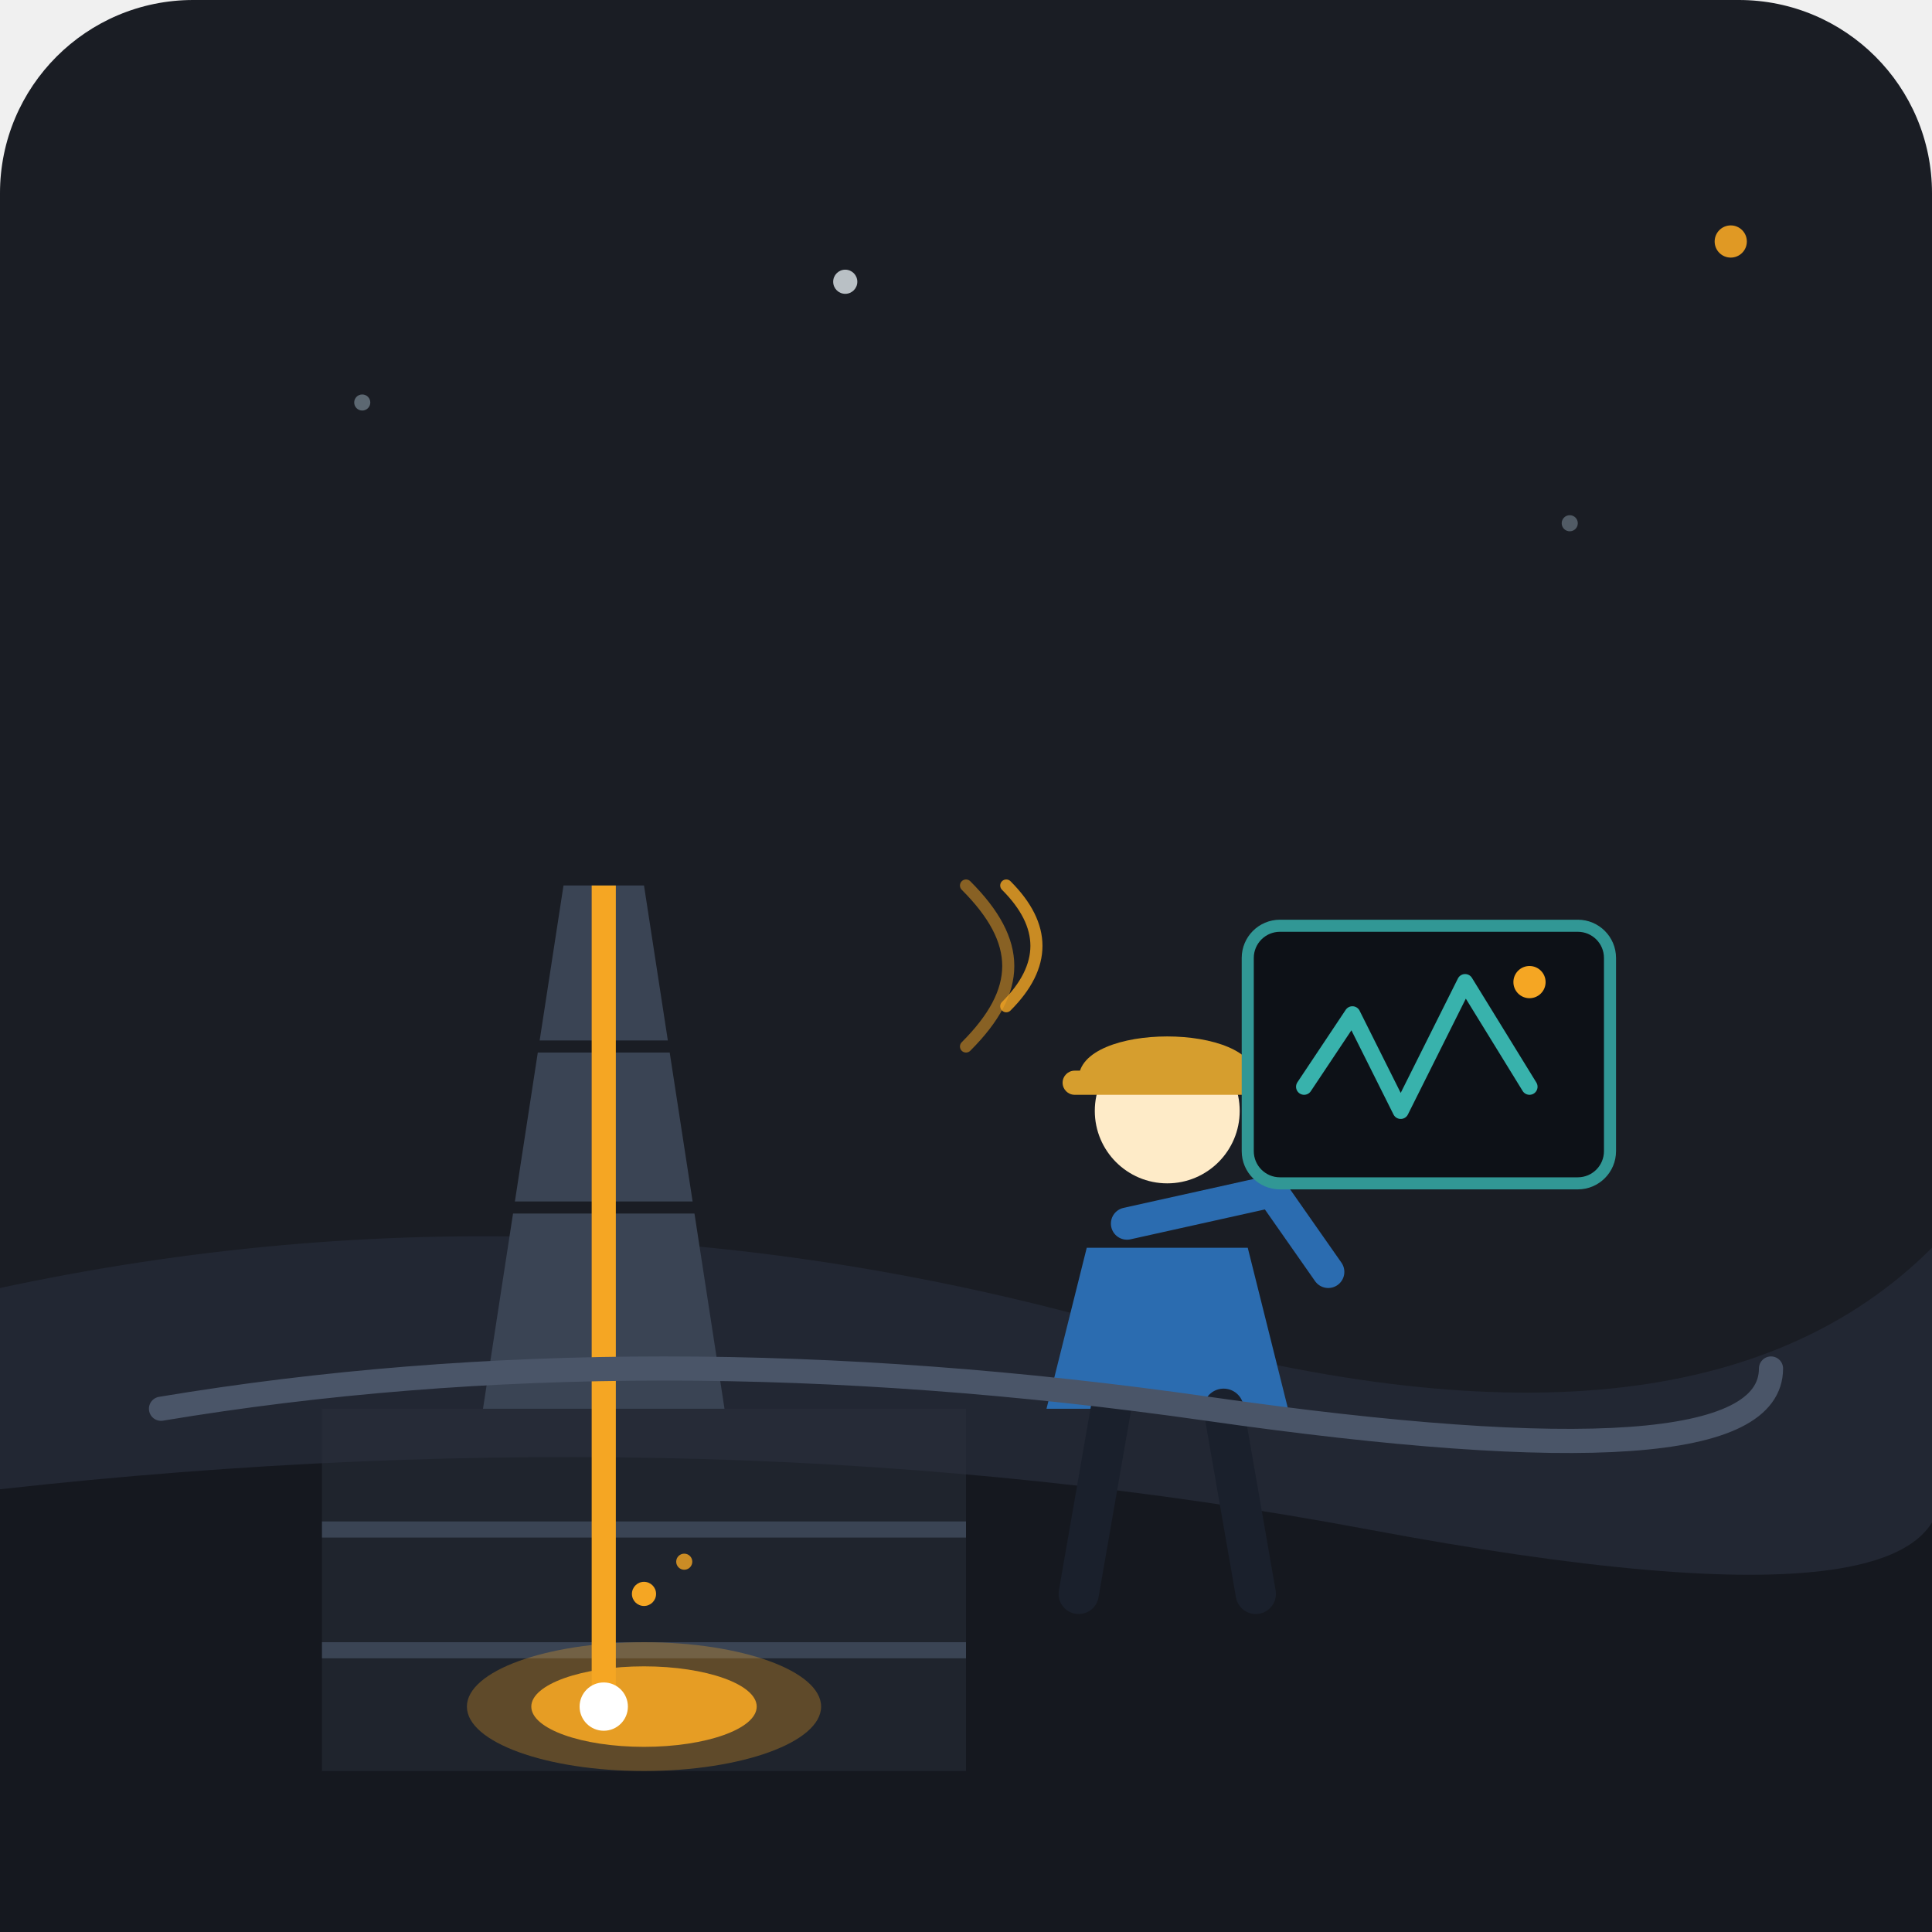
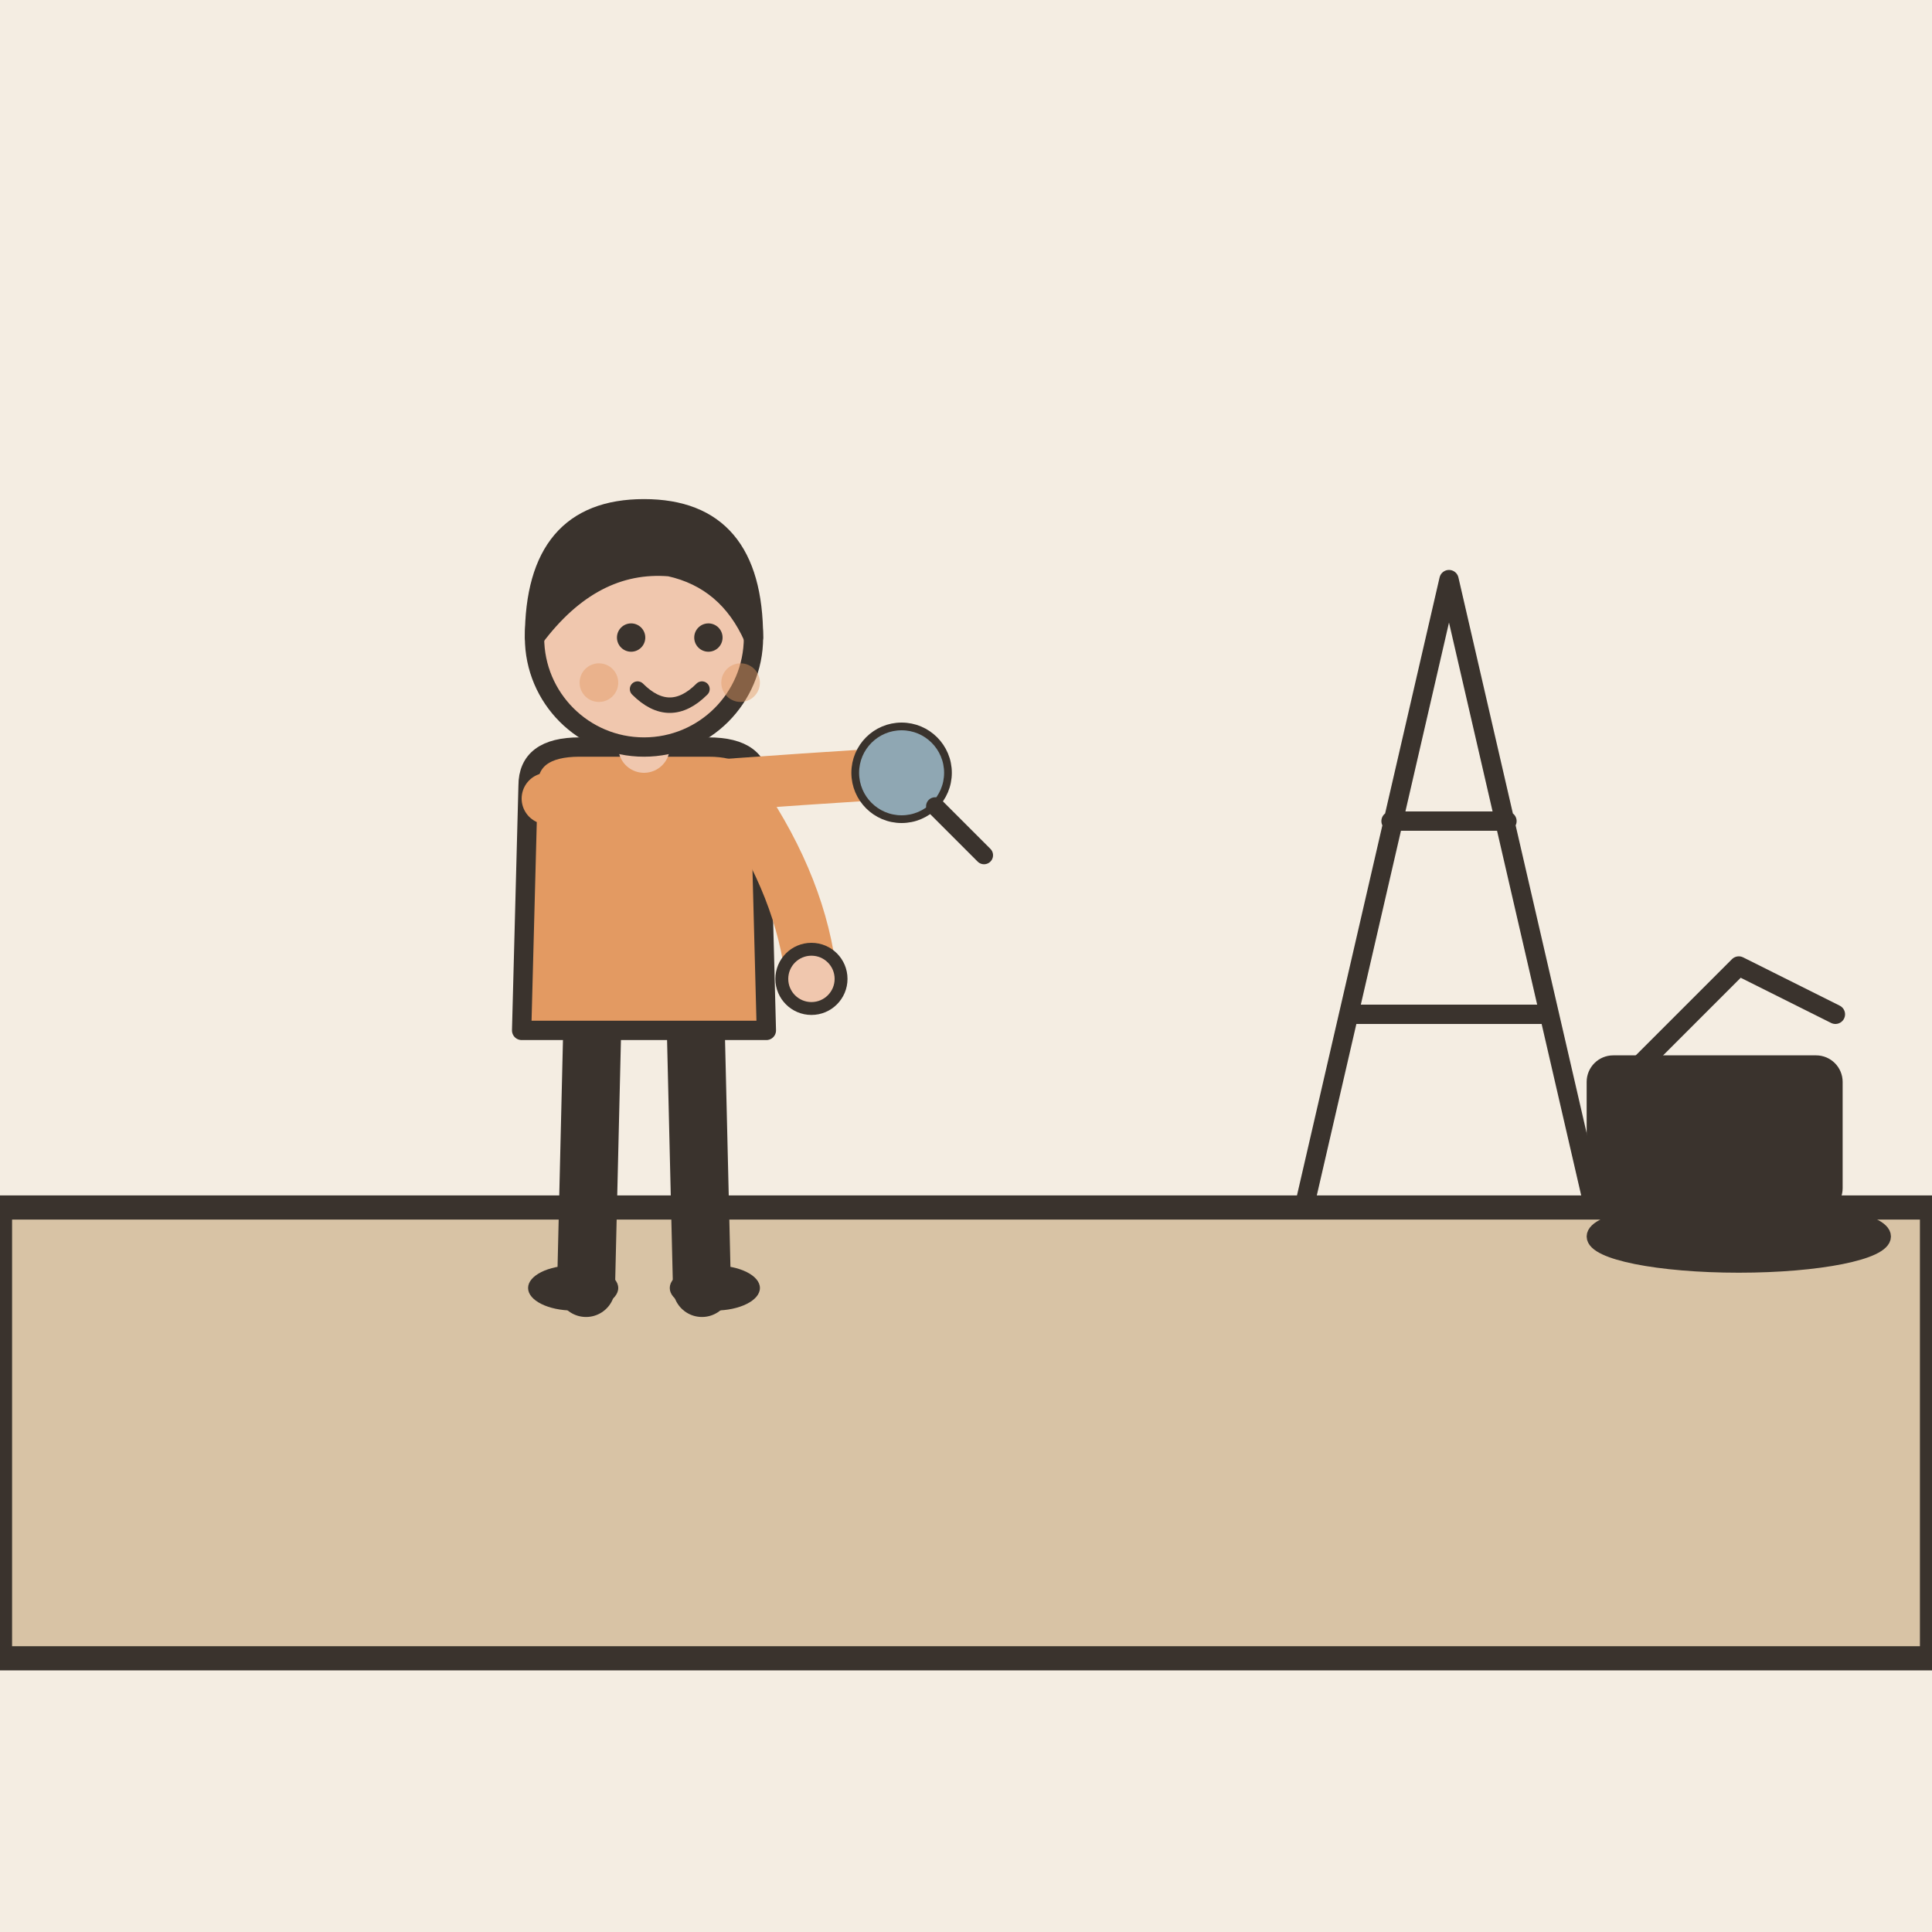
- <svg xmlns="http://www.w3.org/2000/svg" viewBox="0 0 240 240">
-   <rect width="240" height="240" rx="24" fill="#1A1D24" />
-   <path d="M0 160 Q 70 145, 140 165 T 240 155 L 240 240 L 0 240 Z" fill="#222733" />
-   <path d="M0 185 Q 90 175, 170 190 T 240 180 L 240 240 L 0 240 Z" fill="#15181F" />
-   <circle cx="45" cy="50" r="1" fill="#8899A6" opacity="0.6" />
-   <circle cx="105" cy="35" r="1.5" fill="#E1E8ED" opacity="0.8" />
-   <circle cx="195" cy="65" r="1" fill="#8899A6" opacity="0.5" />
-   <circle cx="215" cy="30" r="2" fill="#F5A623" opacity="0.9" />
-   <path d="M40 175 L 120 175 L 120 220 L 40 220 Z" fill="#2A303C" opacity="0.5" />
-   <line x1="40" y1="190" x2="120" y2="190" stroke="#3A4454" stroke-width="2" />
-   <line x1="40" y1="205" x2="120" y2="205" stroke="#3A4454" stroke-width="2" />
-   <ellipse cx="80" cy="212" rx="22" ry="8" fill="#F5A623" opacity="0.3" />
-   <ellipse cx="80" cy="212" rx="14" ry="5" fill="#F5A623" opacity="0.9" />
-   <circle cx="80" cy="198" r="1.5" fill="#F5A623" />
-   <circle cx="75" cy="192" r="1" fill="#F5A623" opacity="0.7" />
-   <circle cx="85" cy="194" r="1" fill="#F5A623" opacity="0.8" />
-   <polygon points="70,110 80,110 90,175 60,175" fill="#3A4454" />
-   <line x1="75" y1="110" x2="75" y2="175" stroke="#1A1D24" stroke-width="2" />
-   <line x1="66" y1="130" x2="84" y2="130" stroke="#1A1D24" stroke-width="1.5" />
-   <line x1="63" y1="150" x2="87" y2="150" stroke="#1A1D24" stroke-width="1.5" />
-   <line x1="75" y1="110" x2="75" y2="212" stroke="#F5A623" stroke-width="3" />
-   <circle cx="75" cy="212" r="3" fill="#FFFFFF" />
-   <path d="M135 155 L 155 155 L 160 175 L 130 175 Z" fill="#2B6CB0" />
-   <circle cx="145" cy="138" r="9" fill="#FEEBC8" />
-   <path d="M134 134 C 134 127, 156 127, 156 134 Z" fill="#D69E2E" />
-   <rect x="132" y="133" width="26" height="3" rx="1.5" fill="#D69E2E" />
-   <line x1="138" y1="175" x2="134" y2="198" stroke="#1A202C" stroke-width="5" stroke-linecap="round" />
-   <line x1="152" y1="175" x2="156" y2="198" stroke="#1A202C" stroke-width="5" stroke-linecap="round" />
-   <path d="M140 152 L 158 148 L 165 158" fill="none" stroke="#2B6CB0" stroke-width="4" stroke-linecap="round" stroke-linejoin="round" />
-   <rect x="155" y="115" width="45" height="32" rx="4" fill="#0D1117" stroke="#319795" stroke-width="1.5" />
-   <path d="M162 135 L 168 126 L 174 138 L 182 122 L 190 135" fill="none" stroke="#38B2AC" stroke-width="2" stroke-linecap="round" stroke-linejoin="round" />
-   <circle cx="190" cy="122" r="2" fill="#F5A623" />
-   <path d="M125 125 C 130 120, 130 115, 125 110" fill="none" stroke="#F5A623" stroke-width="1.5" stroke-linecap="round" opacity="0.8" />
-   <path d="M120 130 C 127 123, 127 117, 120 110" fill="none" stroke="#F5A623" stroke-width="1.5" stroke-linecap="round" opacity="0.5" />
-   <path d="M20 175 Q 80 165, 150 175 T 220 170" fill="none" stroke="#4A5568" stroke-width="3" stroke-linecap="round" />
+ <svg xmlns="http://www.w3.org/2000/svg" viewBox="0 0 240 240" data-style="editorial">
+   <rect width="240" height="240" fill="#F4EDE2" />
+   <path d="M0 206L0 150L240 150L240 206Z" fill="#D8C3A5" stroke="#3A332D" stroke-width="3" stroke-linecap="round" stroke-linejoin="round" />
+   <g transform="translate(180 150) scale(0.6 0.6)">
+     <path d="M-30 0L0 -130L30 0M-20 -40L20 -40M-12 -80L12 -80" fill="none" stroke="#3A332D" stroke-width="4" stroke-linecap="round" stroke-linejoin="round" />
+     <rect x="30" y="-30" width="50" height="30" rx="4" fill="#3A332D" stroke="#3A332D" stroke-width="3" stroke-linecap="round" stroke-linejoin="round" />
+     <path d="M40 -30L60 -50L80 -40" fill="none" stroke="#3A332D" stroke-width="4" stroke-linecap="round" stroke-linejoin="round" />
+     <ellipse cx="60" cy="6" rx="30" ry="6" fill="#3A332D" stroke="#3A332D" stroke-width="3" stroke-linecap="round" stroke-linejoin="round" />
+   </g>
+   <g transform="translate(80 160) scale(0.8 0.8)">
+     <path d="M-8 -42L-9 0" stroke="#3A332D" stroke-width="9" stroke-linecap="round" fill="none" />
+     <path d="M8 -42L9 0" stroke="#3A332D" stroke-width="9" stroke-linecap="round" fill="none" />
+     <ellipse cx="-11" cy="0" rx="7" ry="3.5" fill="#3A332D" />
+     <ellipse cx="11" cy="0" rx="7" ry="3.5" fill="#3A332D" />
+     <path d="M-18 -78Q-18 -84 -10 -84L10 -84Q18 -84 18 -78L19 -40L-19 -40Z" fill="#E39A62" stroke="#3A332D" stroke-width="3" stroke-linecap="round" stroke-linejoin="round" />
+     <path d="M-15 -76Q8.5 -78 40 -80" fill="none" stroke="#E39A62" stroke-width="8" stroke-linecap="round" stroke-linejoin="round" />
+     <circle cx="40" cy="-80" r="4.6" fill="#F0C7AE" stroke="#3A332D" stroke-linecap="round" stroke-linejoin="round" stroke-width="2" />
+     <path d="M15 -76Q24.5 -62 26 -48" fill="none" stroke="#E39A62" stroke-width="8" stroke-linecap="round" stroke-linejoin="round" />
+     <circle cx="26" cy="-48" r="4.6" fill="#F0C7AE" stroke="#3A332D" stroke-linecap="round" stroke-linejoin="round" stroke-width="2" />
+     <path d="M0 -84L0 -88" stroke="#F0C7AE" stroke-width="8" stroke-linecap="round" fill="none" />
+     <circle cx="0" cy="-101" r="17" fill="#F0C7AE" stroke="#3A332D" stroke-width="3" stroke-linecap="round" stroke-linejoin="round" />
+     <path d="M-17 -101Q-17 -121 0 -121Q17 -121 17 -101Q13 -110 4 -112Q-8 -113 -17 -101Z" fill="#3A332D" stroke="#3A332D" stroke-width="3" stroke-linecap="round" stroke-linejoin="round" />
+     <circle cx="-2" cy="-101" r="2.2" fill="#3A332D" />
+     <circle cx="10" cy="-101" r="2.2" fill="#3A332D" />
+     <path d="M-1 -93Q4 -88 9 -93" fill="none" stroke="#3A332D" stroke-width="2.4" stroke-linecap="round" stroke-linejoin="round" />
+     <circle cx="-7" cy="-94" r="3" fill="#E39A62" opacity="0.45" />
+     <circle cx="15" cy="-94" r="3" fill="#E39A62" opacity="0.45" />
+     <g transform="translate(40 -80) scale(0.4 0.4)">
+       <circle cx="0" cy="0" r="18" fill="#8FA7B3" stroke="#3A332D" stroke-width="3" stroke-linecap="round" stroke-linejoin="round" />
+       <path d="M13 13L32 32" stroke="#3A332D" stroke-width="7" stroke-linecap="round" fill="none" />
+     </g>
+   </g>
</svg>
